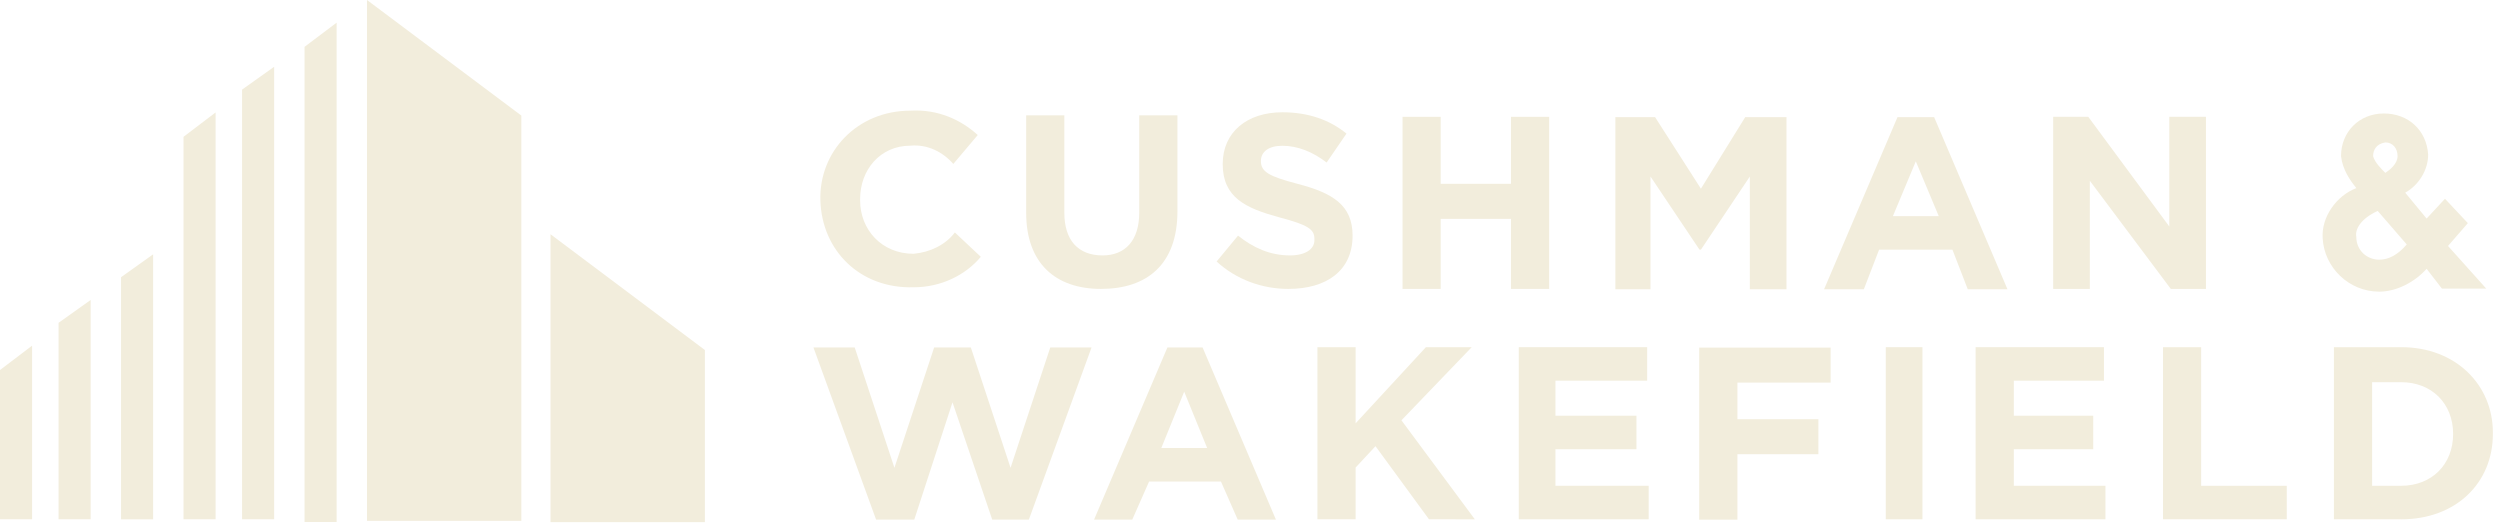
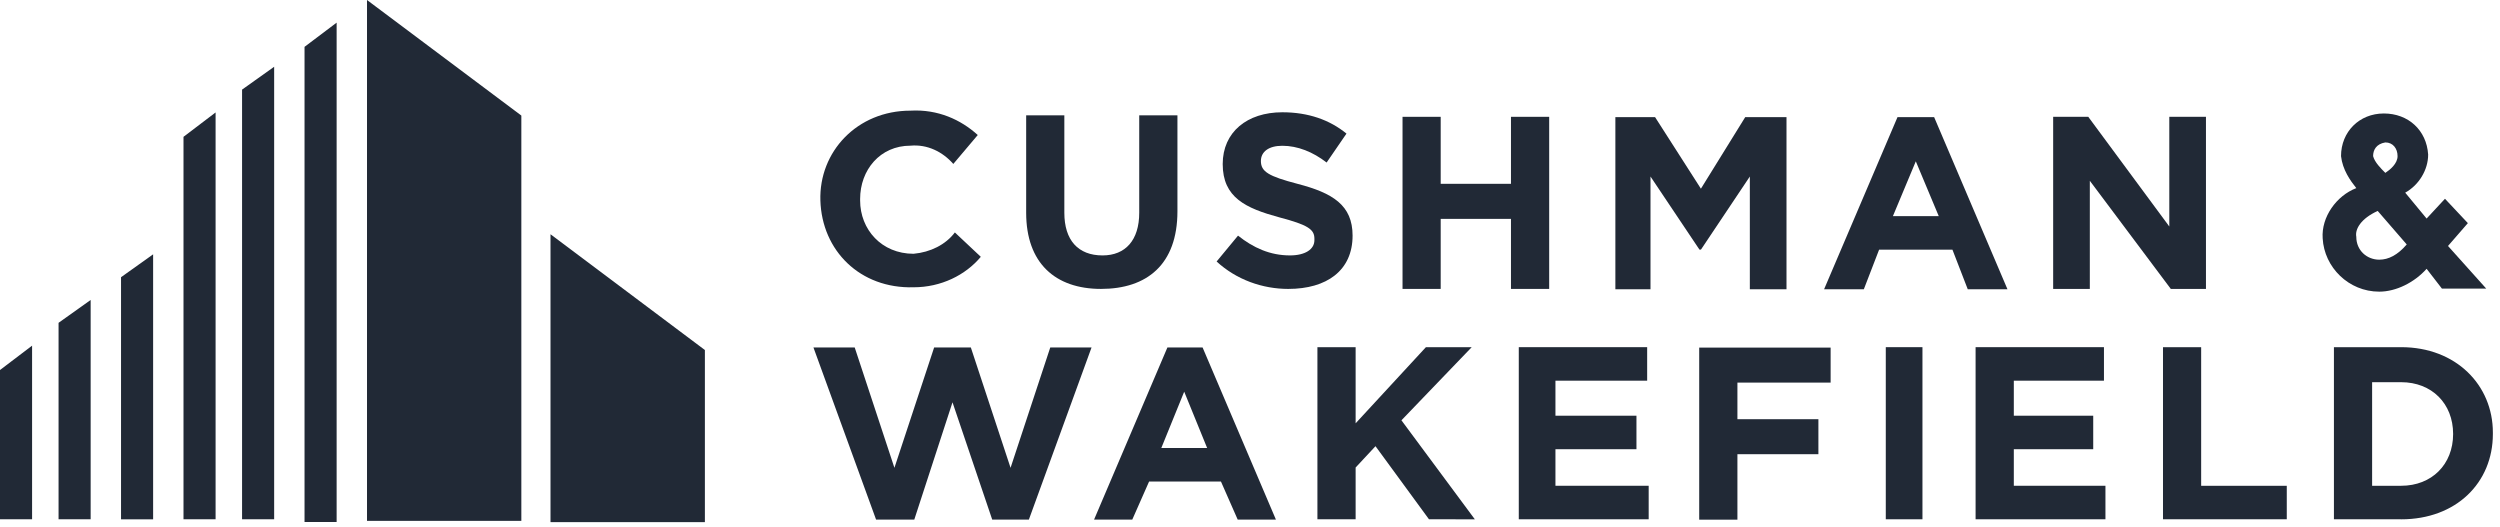
<svg xmlns="http://www.w3.org/2000/svg" width="242" height="51" viewBox="0 0 242 51" fill="none">
-   <path d="M35.526 0V50.417H50.466V11.187L35.526 0Z" fill="#F2EDDC" />
-   <path d="M29.479 4.535V50.53H32.586V2.192L29.479 4.535Z" fill="#F2EDDC" />
-   <path d="M23.432 50.266H26.538V6.463L23.432 8.674V50.266Z" fill="#F2EDDC" />
-   <path d="M17.763 50.266H20.869V10.885L17.763 13.244V50.266Z" fill="#F2EDDC" />
-   <path d="M53.289 22.676V50.542H68.233V33.882L53.289 22.676Z" fill="#F2EDDC" />
-   <path d="M11.716 26.834V50.273H14.822V24.619L11.716 26.834Z" fill="#F2EDDC" />
-   <path d="M5.669 50.266H8.775V29.037L5.669 31.249V50.266Z" fill="#F2EDDC" />
-   <path d="M0 50.266H3.106V33.459L0 35.818V50.266Z" fill="#F2EDDC" />
-   <path d="M106.579 27.967C102.145 27.967 99.333 25.461 99.333 20.598V11.161H103.028V20.598C103.028 23.251 104.361 24.725 106.727 24.725C108.944 24.725 110.277 23.25 110.277 20.598V11.161H113.976V20.45C113.976 25.609 111.016 27.967 106.576 27.967H106.579Z" fill="#F2EDDC" />
-   <path d="M124.72 27.968C122.209 27.968 119.693 27.083 117.769 25.314L119.841 22.808C121.319 23.987 122.946 24.724 124.868 24.724C126.345 24.724 127.234 24.134 127.234 23.25V23.102C127.234 22.218 126.645 21.775 123.834 21.038C120.58 20.154 118.358 19.122 118.358 15.88C118.358 12.783 120.724 10.868 124.129 10.868C126.645 10.868 128.714 11.605 130.339 12.932C128.417 15.733 128.417 15.733 128.417 15.733C127.088 14.701 125.606 14.111 124.127 14.111C122.794 14.111 122.055 14.701 122.055 15.585C122.055 16.617 122.794 17.06 125.605 17.797C129.01 18.681 130.93 19.861 130.93 22.808C130.93 26.199 128.414 27.967 124.713 27.967L124.72 27.968Z" fill="#F2EDDC" />
-   <path d="M146.262 27.967V21.187H139.459V27.967H135.765V11.308H139.459V17.793H146.262V11.308H149.961V27.967H146.262Z" fill="#F2EDDC" />
-   <path d="M210.134 27.967L202.295 17.498V27.967H198.746V11.308H202.145L209.988 21.924V11.308H213.537V27.967H210.134Z" fill="#F2EDDC" />
-   <path d="M138.325 50.266L133.148 43.191L131.225 45.255V50.266H127.526V33.607H131.225V40.976L138.028 33.607H142.462L135.659 40.685L142.764 50.27L138.325 50.266Z" fill="#F2EDDC" />
-   <path d="M147.018 50.266V33.606H159.445V36.85H150.567V40.241H158.409V43.484H150.567V47.022H159.592V50.266H147.018Z" fill="#F2EDDC" />
-   <path d="M182.544 50.266H186.094V33.606H182.544V50.266Z" fill="#F2EDDC" />
-   <path d="M191.237 50.266V33.606H203.663V36.85H194.937V40.241H202.624V43.484H194.937V47.022H203.807V50.266H191.237Z" fill="#F2EDDC" />
-   <path d="M209.378 50.266V33.606H213.072V47.023H221.36V50.267L209.378 50.266Z" fill="#F2EDDC" />
-   <path d="M232.432 50.266H225.924V33.606H232.432C237.757 33.606 241.31 37.292 241.31 41.864V42.012C241.31 46.728 237.76 50.27 232.432 50.27V50.266ZM237.462 42.008C237.462 39.059 235.39 36.996 232.432 36.996H229.621V47.023H232.432C235.392 47.023 237.462 44.959 237.462 42.012V42.008Z" fill="#F2EDDC" />
-   <path d="M88.438 24.566C85.328 24.566 83.26 22.208 83.26 19.407V19.26C83.26 16.459 85.182 14.101 88.139 14.101C89.766 13.954 91.249 14.691 92.281 15.87L94.647 13.069C93.02 11.595 90.804 10.563 88.139 10.711C82.962 10.711 79.269 14.691 79.413 19.407C79.562 24.271 83.26 27.956 88.438 27.809C91.099 27.809 93.465 26.63 94.942 24.86L92.431 22.501C91.543 23.681 90.065 24.418 88.436 24.565L88.438 24.566Z" fill="#F2EDDC" />
-   <path d="M168.938 11.338H172.933V27.998H169.384V17.087L164.652 24.162H164.507L159.768 17.087V27.998H156.368V11.338H160.211L164.648 18.266L168.938 11.338Z" fill="#F2EDDC" />
-   <path d="M183.678 11.338L176.573 27.998H180.42L181.898 24.165H188.995L190.478 27.998H194.322L187.224 11.338H183.678ZM183.233 20.923L185.45 15.616L187.672 20.923H183.233Z" fill="#F2EDDC" />
-   <path d="M113.004 33.636L105.906 50.296H109.605L111.233 46.61H118.187L119.809 50.296H123.508L116.411 33.636H113.004ZM112.414 43.368L114.631 37.915L116.852 43.368H112.414Z" fill="#F2EDDC" />
-   <path d="M168.182 37.038V40.576H176.021V43.967H168.182V50.305H164.483V33.646H177.205V37.036L168.182 37.038Z" fill="#F2EDDC" />
-   <path d="M101.665 33.636L97.822 45.285L93.978 33.636H90.424L86.58 45.285L82.736 33.636H78.742L84.804 50.296H88.503L92.202 38.943L96.046 50.296H99.595L105.661 33.636H101.665Z" fill="#F2EDDC" />
-   <path d="M236.967 23.81C238.889 21.599 238.889 21.599 238.889 21.599C236.673 19.24 236.673 19.24 236.673 19.24C234.896 21.156 234.896 21.156 234.896 21.156L232.824 18.65C234.157 17.913 235.045 16.438 235.045 14.964C234.896 12.605 233.123 10.985 230.756 10.985C229.572 10.985 228.534 11.427 227.795 12.164C227.056 12.901 226.612 13.933 226.612 15.113C226.762 16.439 227.501 17.472 228.09 18.209C226.168 18.946 224.69 21.01 224.835 23.073C224.985 25.874 227.351 28.232 230.311 28.232C231.939 28.232 233.711 27.347 234.896 26.02C236.378 27.937 236.378 27.937 236.378 27.937H240.668L236.967 23.81ZM232.972 23.663C232.084 24.695 231.2 25.137 230.312 25.137C229.128 25.137 228.09 24.252 228.09 22.926C227.945 22.188 228.535 21.156 230.162 20.419L232.972 23.663ZM230.9 16.735C230.456 16.293 229.867 15.703 229.717 15.113C229.717 14.524 230.012 13.934 230.9 13.787C231.639 13.787 232.084 14.376 232.084 15.113C232.084 15.85 231.345 16.44 230.9 16.735Z" fill="#F2EDDC" />
+   <path d="M35.526 0V50.417H50.466V11.187L35.526 0Z" fill="#212936" />
+   <path d="M29.479 4.535V50.53H32.586V2.192L29.479 4.535Z" fill="#212936" />
+   <path d="M23.432 50.266H26.538V6.463L23.432 8.674V50.266Z" fill="#212936" />
+   <path d="M17.763 50.266H20.869V10.885L17.763 13.244V50.266Z" fill="#212936" />
+   <path d="M53.289 22.676V50.542H68.233V33.882L53.289 22.676Z" fill="#212936" />
+   <path d="M11.716 26.834V50.273H14.822V24.619L11.716 26.834Z" fill="#212936" />
+   <path d="M5.669 50.266H8.775V29.037L5.669 31.249V50.266Z" fill="#212936" />
+   <path d="M0 50.266H3.106V33.459L0 35.818V50.266Z" fill="#212936" />
+   <path d="M106.579 27.967C102.145 27.967 99.333 25.461 99.333 20.598V11.161H103.028V20.598C103.028 23.251 104.361 24.725 106.727 24.725C108.944 24.725 110.277 23.25 110.277 20.598V11.161H113.976V20.45C113.976 25.609 111.016 27.967 106.576 27.967H106.579Z" fill="#212936" />
+   <path d="M124.72 27.968C122.209 27.968 119.693 27.083 117.769 25.314L119.841 22.808C121.319 23.987 122.946 24.724 124.868 24.724C126.345 24.724 127.234 24.134 127.234 23.25V23.102C127.234 22.218 126.645 21.775 123.834 21.038C120.58 20.154 118.358 19.122 118.358 15.88C118.358 12.783 120.724 10.868 124.129 10.868C126.645 10.868 128.714 11.605 130.339 12.932C128.417 15.733 128.417 15.733 128.417 15.733C127.088 14.701 125.606 14.111 124.127 14.111C122.794 14.111 122.055 14.701 122.055 15.585C122.055 16.617 122.794 17.06 125.605 17.797C129.01 18.681 130.93 19.861 130.93 22.808C130.93 26.199 128.414 27.967 124.713 27.967L124.72 27.968Z" fill="#212936" />
+   <path d="M146.262 27.967V21.187H139.459V27.967H135.765V11.308H139.459V17.793H146.262V11.308H149.961V27.967H146.262Z" fill="#212936" />
+   <path d="M210.134 27.967L202.295 17.498V27.967H198.746V11.308H202.145L209.988 21.924V11.308H213.537V27.967H210.134Z" fill="#212936" />
+   <path d="M138.325 50.266L133.148 43.191L131.225 45.255V50.266H127.526V33.607H131.225V40.976L138.028 33.607H142.462L135.659 40.685L142.764 50.27L138.325 50.266Z" fill="#212936" />
+   <path d="M147.018 50.266V33.606H159.445V36.85H150.567V40.241H158.409V43.484H150.567V47.022H159.592V50.266H147.018Z" fill="#212936" />
+   <path d="M182.544 50.266H186.094V33.606H182.544V50.266Z" fill="#212936" />
+   <path d="M191.237 50.266V33.606H203.663V36.85H194.937V40.241H202.624V43.484H194.937V47.022H203.807V50.266H191.237Z" fill="#212936" />
+   <path d="M209.378 50.266V33.606H213.072V47.023H221.36V50.267L209.378 50.266Z" fill="#212936" />
+   <path d="M232.432 50.266H225.924V33.606H232.432C237.757 33.606 241.31 37.292 241.31 41.864V42.012C241.31 46.728 237.76 50.27 232.432 50.27V50.266ZM237.462 42.008C237.462 39.059 235.39 36.996 232.432 36.996H229.621V47.023H232.432C235.392 47.023 237.462 44.959 237.462 42.012V42.008Z" fill="#212936" />
+   <path d="M88.438 24.566C85.328 24.566 83.26 22.208 83.26 19.407V19.26C83.26 16.459 85.182 14.101 88.139 14.101C89.766 13.954 91.249 14.691 92.281 15.87L94.647 13.069C93.02 11.595 90.804 10.563 88.139 10.711C82.962 10.711 79.269 14.691 79.413 19.407C79.562 24.271 83.26 27.956 88.438 27.809C91.099 27.809 93.465 26.63 94.942 24.86L92.431 22.501C91.543 23.681 90.065 24.418 88.436 24.565L88.438 24.566Z" fill="#212936" />
+   <path d="M168.938 11.338H172.933V27.998H169.384V17.087L164.652 24.162H164.507L159.768 17.087V27.998H156.368V11.338H160.211L164.648 18.266L168.938 11.338Z" fill="#212936" />
+   <path d="M183.678 11.338L176.573 27.998H180.42L181.898 24.165H188.995L190.478 27.998H194.322L187.224 11.338H183.678ZM183.233 20.923L185.45 15.616L187.672 20.923H183.233Z" fill="#212936" />
+   <path d="M113.004 33.636L105.906 50.296H109.605L111.233 46.61H118.187L119.809 50.296H123.508L116.411 33.636H113.004ZM112.414 43.368L114.631 37.915L116.852 43.368H112.414Z" fill="#212936" />
+   <path d="M168.182 37.038V40.576H176.021V43.967H168.182V50.305H164.483V33.646H177.205V37.036L168.182 37.038Z" fill="#212936" />
+   <path d="M101.665 33.636L97.822 45.285L93.978 33.636H90.424L86.58 45.285L82.736 33.636H78.742L84.804 50.296H88.503L92.202 38.943L96.046 50.296H99.595L105.661 33.636H101.665Z" fill="#212936" />
+   <path d="M236.967 23.81C238.889 21.599 238.889 21.599 238.889 21.599C236.673 19.24 236.673 19.24 236.673 19.24C234.896 21.156 234.896 21.156 234.896 21.156L232.824 18.65C234.157 17.913 235.045 16.438 235.045 14.964C234.896 12.605 233.123 10.985 230.756 10.985C229.572 10.985 228.534 11.427 227.795 12.164C227.056 12.901 226.612 13.933 226.612 15.113C226.762 16.439 227.501 17.472 228.09 18.209C226.168 18.946 224.69 21.01 224.835 23.073C224.985 25.874 227.351 28.232 230.311 28.232C231.939 28.232 233.711 27.347 234.896 26.02C236.378 27.937 236.378 27.937 236.378 27.937H240.668L236.967 23.81ZM232.972 23.663C232.084 24.695 231.2 25.137 230.312 25.137C229.128 25.137 228.09 24.252 228.09 22.926C227.945 22.188 228.535 21.156 230.162 20.419L232.972 23.663ZM230.9 16.735C230.456 16.293 229.867 15.703 229.717 15.113C229.717 14.524 230.012 13.934 230.9 13.787C231.639 13.787 232.084 14.376 232.084 15.113C232.084 15.85 231.345 16.44 230.9 16.735Z" fill="#212936" />
</svg>
